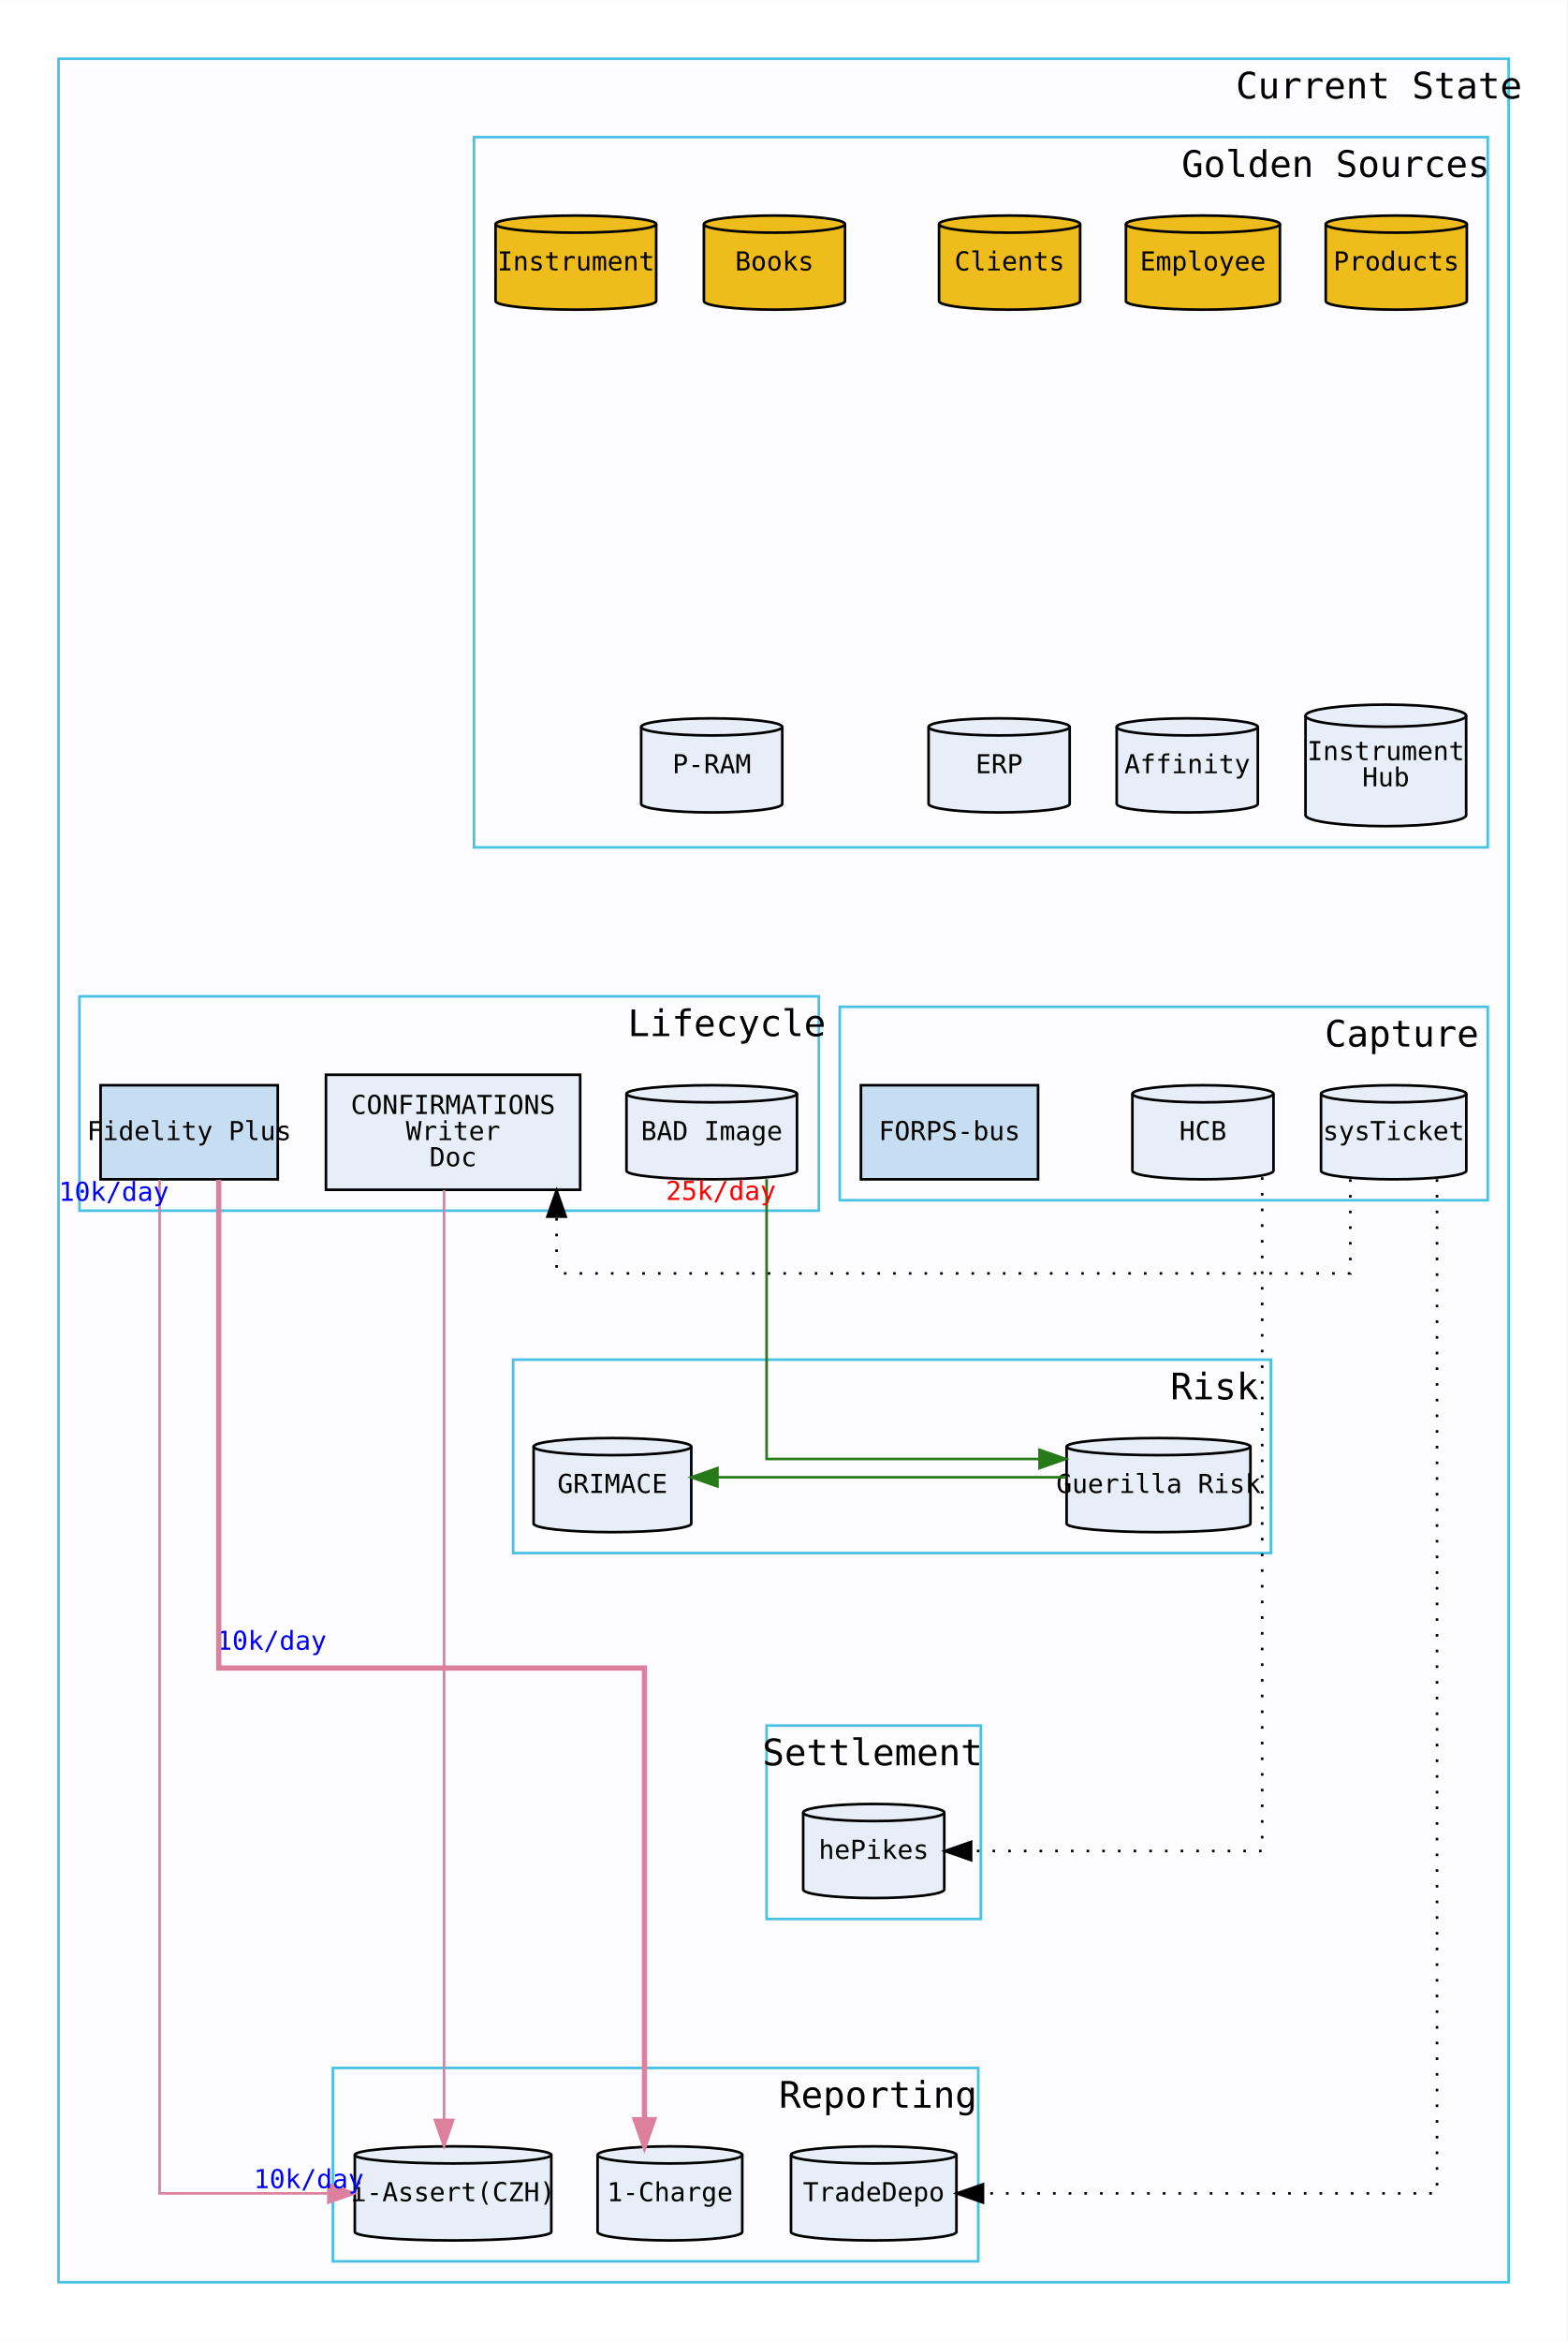
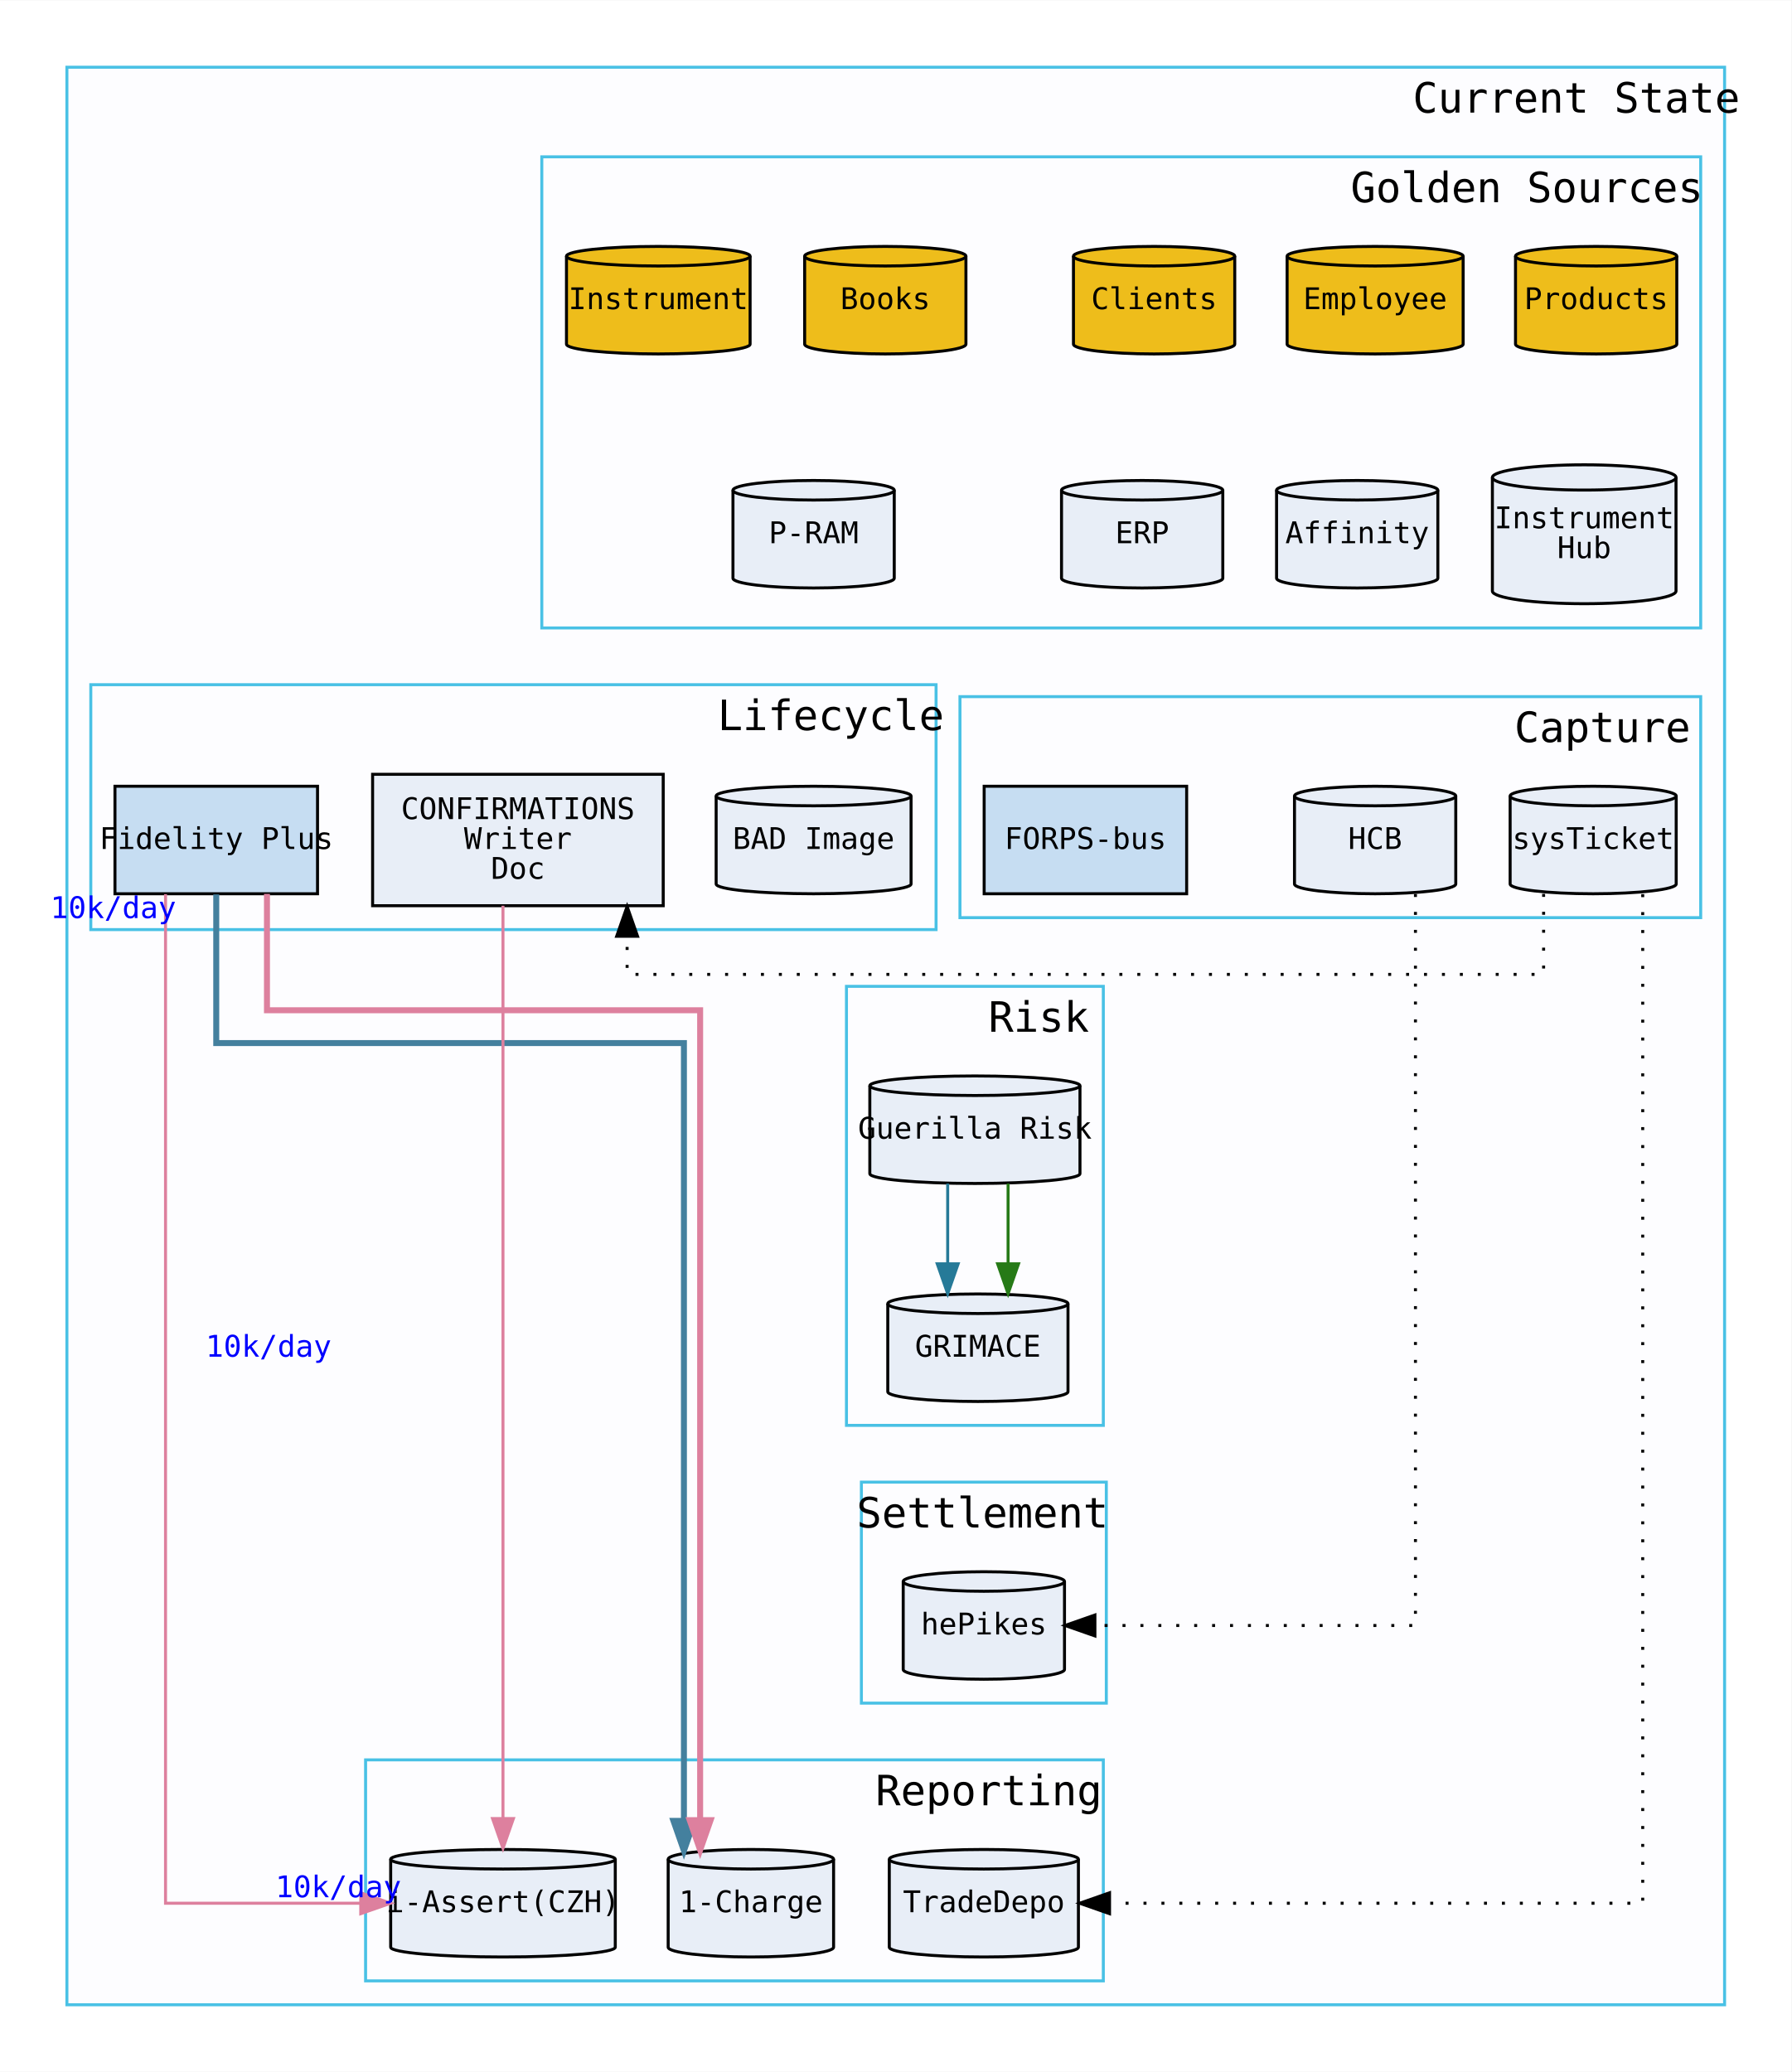
- <svg xmlns="http://www.w3.org/2000/svg" xmlns:xlink="http://www.w3.org/1999/xlink" width="600pt" height="896pt" viewBox="0.00 0.00 599.80 895.55">
-   <g id="graph0" class="graph" transform="scale(1 1) rotate(0) translate(14.4 881.15)">
-     <polygon fill="#ffffff" stroke="transparent" points="-14.4,14.4 -14.4,-881.15 585.4,-881.15 585.4,14.4 -14.4,14.4" />
+ <svg xmlns="http://www.w3.org/2000/svg" xmlns:xlink="http://www.w3.org/1999/xlink" width="600pt" height="694pt" viewBox="0.00 0.00 599.80 693.55">
+   <g id="graph0" class="graph" transform="scale(1 1) rotate(0) translate(14.4 679.15)">
+     <polygon fill="white" stroke="transparent" points="-14.4,14.4 -14.4,-679.15 585.4,-679.15 585.4,14.4 -14.4,14.4" />
    <g id="clust1" class="cluster">
-       <polygon fill="#fdfdff" stroke="#49c1e5" points="8,-8 8,-858.75 563,-858.75 563,-8 8,-8" />
-       <text text-anchor="middle" x="513.369" y="-843.55" font-family="Monospace" font-size="14.00" fill="#000000">Current State</text>
+       <polygon fill="#fdfdff" stroke="#49c1e5" points="8,-8 8,-656.75 563,-656.75 563,-8 8,-8" />
+       <text text-anchor="middle" x="513.37" y="-641.55" font-family="Monospace" font-size="14.00">Current State</text>
+     </g>
+     <g id="clust2" class="cluster">
+       <polygon fill="#fdfdff" stroke="#49c1e5" points="269,-202 269,-349 355,-349 355,-202 269,-202" />
+       <text text-anchor="middle" x="333.39" y="-333.8" font-family="Monospace" font-size="14.00">Risk</text>
+     </g>
+     <g id="clust3" class="cluster">
+       <polygon fill="#fdfdff" stroke="#49c1e5" points="307,-372 307,-446 555,-446 555,-372 307,-372" />
+       <text text-anchor="middle" x="522.1" y="-430.8" font-family="Monospace" font-size="14.00">Capture</text>
+     </g>
+     <g id="clust4" class="cluster">
+       <polygon fill="#fdfdff" stroke="#49c1e5" points="16,-368 16,-450 299,-450 299,-368 16,-368" />
+       <text text-anchor="middle" x="263.77" y="-434.8" font-family="Monospace" font-size="14.00">Lifecycle</text>
    </g>
    <g id="clust5" class="cluster">
-       <polygon fill="#fdfdff" stroke="#49c1e5" points="113,-16 113,-90 360,-90 360,-16 113,-16" />
-       <text text-anchor="middle" x="321.648" y="-74.8" font-family="Monospace" font-size="14.00" fill="#000000">Reporting</text>
+       <polygon fill="#fdfdff" stroke="#49c1e5" points="108,-16 108,-90 355,-90 355,-16 108,-16" />
+       <text text-anchor="middle" x="316.65" y="-74.8" font-family="Monospace" font-size="14.00">Reporting</text>
    </g>
    <g id="clust6" class="cluster">
-       <polygon fill="#fdfdff" stroke="#49c1e5" points="167,-557 167,-828.75 555,-828.75 555,-557 167,-557" />
-       <text text-anchor="middle" x="496.804" y="-813.55" font-family="Monospace" font-size="14.00" fill="#000000">Golden Sources</text>
+       <polygon fill="#fdfdff" stroke="#49c1e5" points="167,-469 167,-626.75 555,-626.75 555,-469 167,-469" />
+       <text text-anchor="middle" x="496.8" y="-611.55" font-family="Monospace" font-size="14.00">Golden Sources</text>
    </g>
    <g id="clust7" class="cluster">
-       <polygon fill="#fdfdff" stroke="#49c1e5" points="279,-147 279,-221 361,-221 361,-147 279,-147" />
-       <text text-anchor="middle" x="319.538" y="-205.8" font-family="Monospace" font-size="14.00" fill="#000000">Settlement</text>
-     </g>
-     <g id="clust2" class="cluster">
-       <polygon fill="#fdfdff" stroke="#49c1e5" points="182,-287 182,-361 472,-361 472,-287 182,-287" />
-       <text text-anchor="middle" x="450.39" y="-345.8" font-family="Monospace" font-size="14.00" fill="#000000">Risk</text>
-     </g>
-     <g id="clust3" class="cluster">
-       <polygon fill="#fdfdff" stroke="#49c1e5" points="307,-422 307,-496 555,-496 555,-422 307,-422" />
-       <text text-anchor="middle" x="522.097" y="-480.8" font-family="Monospace" font-size="14.00" fill="#000000">Capture</text>
-     </g>
-     <g id="clust4" class="cluster">
-       <polygon fill="#fdfdff" stroke="#49c1e5" points="16,-418 16,-500 299,-500 299,-418 16,-418" />
-       <text text-anchor="middle" x="263.766" y="-484.8" font-family="Monospace" font-size="14.00" fill="#000000">Lifecycle</text>
+       <polygon fill="#fdfdff" stroke="#49c1e5" points="274,-109 274,-183 356,-183 356,-109 274,-109" />
+       <text text-anchor="middle" x="314.54" y="-167.8" font-family="Monospace" font-size="14.00">Settlement</text>
    </g>
    <g id="node1" class="node">
      <g id="a_node1">
        <a xlink:title=": " target="_blank">
-           <path fill="#e8eef7" stroke="#000000" d="M347,-187.727C347,-189.533 334.898,-191 320,-191 305.102,-191 293,-189.533 293,-187.727 293,-187.727 293,-158.273 293,-158.273 293,-156.467 305.102,-155 320,-155 334.898,-155 347,-156.467 347,-158.273 347,-158.273 347,-187.727 347,-187.727" />
-           <path fill="none" stroke="#000000" d="M347,-187.727C347,-185.921 334.898,-184.454 320,-184.454 305.102,-184.454 293,-185.921 293,-187.727" />
-           <text text-anchor="middle" x="320" y="-170" font-family="Monospace" font-size="10.00" fill="#000000">hePikes</text>
+           <path fill="#e8eef7" stroke="black" d="M342,-149.73C342,-151.53 329.9,-153 315,-153 300.1,-153 288,-151.53 288,-149.73 288,-149.73 288,-120.27 288,-120.27 288,-118.47 300.1,-117 315,-117 329.9,-117 342,-118.47 342,-120.27 342,-120.27 342,-149.73 342,-149.73" />
+           <path fill="none" stroke="black" d="M342,-149.73C342,-147.92 329.9,-146.45 315,-146.45 300.1,-146.45 288,-147.92 288,-149.73" />
+           <text text-anchor="middle" x="315" y="-132" font-family="Monospace" font-size="10.00">hePikes</text>
        </a>
      </g>
    </g>
    <g id="node6" class="node">
      <g id="a_node6">
        <a xlink:title=": " target="_blank">
-           <path fill="#e8eef7" stroke="#000000" d="M351.664,-56.727C351.664,-58.533 337.472,-60 320,-60 302.528,-60 288.336,-58.533 288.336,-56.727 288.336,-56.727 288.336,-27.273 288.336,-27.273 288.336,-25.467 302.528,-24 320,-24 337.472,-24 351.664,-25.467 351.664,-27.273 351.664,-27.273 351.664,-56.727 351.664,-56.727" />
-           <path fill="none" stroke="#000000" d="M351.664,-56.727C351.664,-54.921 337.472,-53.455 320,-53.455 302.528,-53.455 288.336,-54.921 288.336,-56.727" />
-           <text text-anchor="middle" x="320" y="-39" font-family="Monospace" font-size="10.00" fill="#000000">TradeDepo</text>
+           <path fill="#e8eef7" stroke="black" d="M346.66,-56.73C346.66,-58.53 332.47,-60 315,-60 297.53,-60 283.34,-58.53 283.34,-56.73 283.34,-56.73 283.34,-27.27 283.34,-27.27 283.34,-25.47 297.53,-24 315,-24 332.47,-24 346.66,-25.47 346.66,-27.27 346.66,-27.27 346.66,-56.73 346.66,-56.73" />
+           <path fill="none" stroke="black" d="M346.66,-56.73C346.66,-54.92 332.47,-53.45 315,-53.45 297.53,-53.45 283.34,-54.92 283.34,-56.73" />
+           <text text-anchor="middle" x="315" y="-39" font-family="Monospace" font-size="10.00">TradeDepo</text>
        </a>
      </g>
    </g>
    <g id="node19" class="node">
      <g id="a_node19">
        <a xlink:title=": " target="_blank">
-           <path fill="#e8eef7" stroke="#000000" d="M269.69,-56.727C269.69,-58.533 257.279,-60 242,-60 226.721,-60 214.31,-58.533 214.31,-56.727 214.31,-56.727 214.31,-27.273 214.31,-27.273 214.31,-25.467 226.721,-24 242,-24 257.279,-24 269.69,-25.467 269.69,-27.273 269.69,-27.273 269.69,-56.727 269.69,-56.727" />
-           <path fill="none" stroke="#000000" d="M269.69,-56.727C269.69,-54.921 257.279,-53.455 242,-53.455 226.721,-53.455 214.31,-54.921 214.31,-56.727" />
-           <text text-anchor="middle" x="242" y="-39" font-family="Monospace" font-size="10.00" fill="#000000">1-Charge</text>
+           <path fill="#e8eef7" stroke="black" d="M264.69,-56.73C264.69,-58.53 252.28,-60 237,-60 221.72,-60 209.31,-58.53 209.31,-56.73 209.31,-56.73 209.31,-27.27 209.31,-27.27 209.31,-25.47 221.72,-24 237,-24 252.28,-24 264.69,-25.47 264.69,-27.27 264.69,-27.27 264.69,-56.73 264.69,-56.73" />
+           <path fill="none" stroke="black" d="M264.69,-56.73C264.69,-54.92 252.28,-53.45 237,-53.45 221.72,-53.45 209.31,-54.92 209.31,-56.73" />
+           <text text-anchor="middle" x="237" y="-39" font-family="Monospace" font-size="10.00">1-Charge</text>
        </a>
      </g>
    </g>
    <g id="node2" class="node">
      <g id="a_node2">
        <a xlink:title=": " target="_blank">
-           <path fill="#eebd1b" stroke="#000000" d="M547,-795.477C547,-797.283 534.898,-798.75 520,-798.75 505.102,-798.75 493,-797.283 493,-795.477 493,-795.477 493,-766.023 493,-766.023 493,-764.217 505.102,-762.75 520,-762.75 534.898,-762.75 547,-764.217 547,-766.023 547,-766.023 547,-795.477 547,-795.477" />
-           <path fill="none" stroke="#000000" d="M547,-795.477C547,-793.671 534.898,-792.205 520,-792.205 505.102,-792.205 493,-793.671 493,-795.477" />
-           <text text-anchor="middle" x="520" y="-777.75" font-family="Monospace" font-size="10.00" fill="#000000">Products</text>
+           <path fill="#eebd1b" stroke="black" d="M547,-593.48C547,-595.28 534.9,-596.75 520,-596.75 505.1,-596.75 493,-595.28 493,-593.48 493,-593.48 493,-564.02 493,-564.02 493,-562.22 505.1,-560.75 520,-560.75 534.9,-560.75 547,-562.22 547,-564.02 547,-564.02 547,-593.48 547,-593.48" />
+           <path fill="none" stroke="black" d="M547,-593.48C547,-591.67 534.9,-590.2 520,-590.2 505.1,-590.2 493,-591.67 493,-593.48" />
+           <text text-anchor="middle" x="520" y="-575.75" font-family="Monospace" font-size="10.00">Products</text>
        </a>
      </g>
    </g>
    <g id="node21" class="node">
      <g id="a_node21">
        <a xlink:title=": " target="_blank">
-           <path fill="#e8eef7" stroke="#000000" d="M546.742,-607.398C546.742,-609.731 532.963,-611.626 516,-611.626 499.037,-611.626 485.258,-609.731 485.258,-607.398 485.258,-607.398 485.258,-569.352 485.258,-569.352 485.258,-567.019 499.037,-565.124 516,-565.124 532.963,-565.124 546.742,-567.019 546.742,-569.352 546.742,-569.352 546.742,-607.398 546.742,-607.398" />
-           <path fill="none" stroke="#000000" d="M546.742,-607.398C546.742,-605.066 532.963,-603.171 516,-603.171 499.037,-603.171 485.258,-605.066 485.258,-607.398" />
-           <text text-anchor="middle" x="516" y="-590.375" font-family="Monospace" font-size="10.00" fill="#000000">Instrument</text>
-           <text text-anchor="middle" x="516" y="-580.375" font-family="Monospace" font-size="10.00" fill="#000000">Hub</text>
+           <path fill="#e8eef7" stroke="black" d="M546.74,-519.4C546.74,-521.73 532.96,-523.63 516,-523.63 499.04,-523.63 485.26,-521.73 485.26,-519.4 485.26,-519.4 485.26,-481.35 485.26,-481.35 485.26,-479.02 499.04,-477.12 516,-477.12 532.96,-477.12 546.74,-479.02 546.74,-481.35 546.74,-481.35 546.74,-519.4 546.74,-519.4" />
+           <path fill="none" stroke="black" d="M546.74,-519.4C546.74,-517.07 532.96,-515.17 516,-515.17 499.04,-515.17 485.26,-517.07 485.26,-519.4" />
+           <text text-anchor="middle" x="516" y="-502.38" font-family="Monospace" font-size="10.00">Instrument</text>
+           <text text-anchor="middle" x="516" y="-492.38" font-family="Monospace" font-size="10.00">Hub</text>
        </a>
      </g>
    </g>
    <g id="node3" class="node">
      <g id="a_node3">
        <a xlink:title=": " target="_blank">
-           <path fill="#eebd1b" stroke="#000000" d="M475.47,-795.477C475.47,-797.283 462.261,-798.75 446,-798.75 429.739,-798.75 416.53,-797.283 416.53,-795.477 416.53,-795.477 416.53,-766.023 416.53,-766.023 416.53,-764.217 429.739,-762.75 446,-762.75 462.261,-762.75 475.47,-764.217 475.47,-766.023 475.47,-766.023 475.47,-795.477 475.47,-795.477" />
-           <path fill="none" stroke="#000000" d="M475.47,-795.477C475.47,-793.671 462.261,-792.205 446,-792.205 429.739,-792.205 416.53,-793.671 416.53,-795.477" />
-           <text text-anchor="middle" x="446" y="-777.75" font-family="Monospace" font-size="10.00" fill="#000000">Employee</text>
+           <path fill="#eebd1b" stroke="black" d="M475.47,-593.48C475.47,-595.28 462.26,-596.75 446,-596.75 429.74,-596.75 416.53,-595.28 416.53,-593.48 416.53,-593.48 416.53,-564.02 416.53,-564.02 416.53,-562.22 429.74,-560.75 446,-560.75 462.26,-560.75 475.47,-562.22 475.47,-564.02 475.47,-564.02 475.47,-593.48 475.47,-593.48" />
+           <path fill="none" stroke="black" d="M475.47,-593.48C475.47,-591.67 462.26,-590.2 446,-590.2 429.74,-590.2 416.53,-591.67 416.53,-593.48" />
+           <text text-anchor="middle" x="446" y="-575.75" font-family="Monospace" font-size="10.00">Employee</text>
        </a>
      </g>
    </g>
    <g id="node15" class="node">
      <g id="a_node15">
        <a xlink:title=": " target="_blank">
-           <path fill="#e8eef7" stroke="#000000" d="M467,-603.102C467,-604.908 454.898,-606.375 440,-606.375 425.102,-606.375 413,-604.908 413,-603.102 413,-603.102 413,-573.648 413,-573.648 413,-571.842 425.102,-570.375 440,-570.375 454.898,-570.375 467,-571.842 467,-573.648 467,-573.648 467,-603.102 467,-603.102" />
-           <path fill="none" stroke="#000000" d="M467,-603.102C467,-601.296 454.898,-599.83 440,-599.83 425.102,-599.83 413,-601.296 413,-603.102" />
-           <text text-anchor="middle" x="440" y="-585.375" font-family="Monospace" font-size="10.00" fill="#000000">Affinity</text>
+           <path fill="#e8eef7" stroke="black" d="M467,-515.1C467,-516.91 454.9,-518.38 440,-518.38 425.1,-518.38 413,-516.91 413,-515.1 413,-515.1 413,-485.65 413,-485.65 413,-483.84 425.1,-482.38 440,-482.38 454.9,-482.38 467,-483.84 467,-485.65 467,-485.65 467,-515.1 467,-515.1" />
+           <path fill="none" stroke="black" d="M467,-515.1C467,-513.3 454.9,-511.83 440,-511.83 425.1,-511.83 413,-513.3 413,-515.1" />
+           <text text-anchor="middle" x="440" y="-497.38" font-family="Monospace" font-size="10.00">Affinity</text>
        </a>
      </g>
    </g>
    <g id="node4" class="node">
      <g id="a_node4">
        <a xlink:title=": " target="_blank">
-           <path fill="#eebd1b" stroke="#000000" d="M399,-795.477C399,-797.283 386.898,-798.75 372,-798.75 357.102,-798.75 345,-797.283 345,-795.477 345,-795.477 345,-766.023 345,-766.023 345,-764.217 357.102,-762.75 372,-762.75 386.898,-762.75 399,-764.217 399,-766.023 399,-766.023 399,-795.477 399,-795.477" />
-           <path fill="none" stroke="#000000" d="M399,-795.477C399,-793.671 386.898,-792.205 372,-792.205 357.102,-792.205 345,-793.671 345,-795.477" />
-           <text text-anchor="middle" x="372" y="-777.75" font-family="Monospace" font-size="10.00" fill="#000000">Clients</text>
+           <path fill="#eebd1b" stroke="black" d="M399,-593.48C399,-595.28 386.9,-596.75 372,-596.75 357.1,-596.75 345,-595.28 345,-593.48 345,-593.48 345,-564.02 345,-564.02 345,-562.22 357.1,-560.75 372,-560.75 386.9,-560.75 399,-562.22 399,-564.02 399,-564.02 399,-593.48 399,-593.48" />
+           <path fill="none" stroke="black" d="M399,-593.48C399,-591.67 386.9,-590.2 372,-590.2 357.1,-590.2 345,-591.67 345,-593.48" />
+           <text text-anchor="middle" x="372" y="-575.75" font-family="Monospace" font-size="10.00">Clients</text>
        </a>
      </g>
    </g>
    <g id="node10" class="node">
      <g id="a_node10">
        <a xlink:title=": " target="_blank">
-           <path fill="#e8eef7" stroke="#000000" d="M395,-603.102C395,-604.908 382.898,-606.375 368,-606.375 353.102,-606.375 341,-604.908 341,-603.102 341,-603.102 341,-573.648 341,-573.648 341,-571.842 353.102,-570.375 368,-570.375 382.898,-570.375 395,-571.842 395,-573.648 395,-573.648 395,-603.102 395,-603.102" />
-           <path fill="none" stroke="#000000" d="M395,-603.102C395,-601.296 382.898,-599.83 368,-599.83 353.102,-599.83 341,-601.296 341,-603.102" />
-           <text text-anchor="middle" x="368" y="-585.375" font-family="Monospace" font-size="10.00" fill="#000000">ERP</text>
+           <path fill="#e8eef7" stroke="black" d="M395,-515.1C395,-516.91 382.9,-518.38 368,-518.38 353.1,-518.38 341,-516.91 341,-515.1 341,-515.1 341,-485.65 341,-485.65 341,-483.84 353.1,-482.38 368,-482.38 382.9,-482.38 395,-483.84 395,-485.65 395,-485.65 395,-515.1 395,-515.1" />
+           <path fill="none" stroke="black" d="M395,-515.1C395,-513.3 382.9,-511.83 368,-511.83 353.1,-511.83 341,-513.3 341,-515.1" />
+           <text text-anchor="middle" x="368" y="-497.38" font-family="Monospace" font-size="10.00">ERP</text>
        </a>
      </g>
    </g>
    <g id="node5" class="node">
      <g id="a_node5">
        <a xlink:title=": " target="_blank">
-           <path fill="#e8eef7" stroke="#000000" d="M285,-603.102C285,-604.908 272.898,-606.375 258,-606.375 243.102,-606.375 231,-604.908 231,-603.102 231,-603.102 231,-573.648 231,-573.648 231,-571.842 243.102,-570.375 258,-570.375 272.898,-570.375 285,-571.842 285,-573.648 285,-573.648 285,-603.102 285,-603.102" />
-           <path fill="none" stroke="#000000" d="M285,-603.102C285,-601.296 272.898,-599.83 258,-599.83 243.102,-599.83 231,-601.296 231,-603.102" />
-           <text text-anchor="middle" x="258" y="-585.375" font-family="Monospace" font-size="10.00" fill="#000000">P-RAM</text>
+           <path fill="#e8eef7" stroke="black" d="M285,-515.1C285,-516.91 272.9,-518.38 258,-518.38 243.1,-518.38 231,-516.91 231,-515.1 231,-515.1 231,-485.65 231,-485.65 231,-483.84 243.1,-482.38 258,-482.38 272.9,-482.38 285,-483.84 285,-485.65 285,-485.65 285,-515.1 285,-515.1" />
+           <path fill="none" stroke="black" d="M285,-515.1C285,-513.3 272.9,-511.83 258,-511.83 243.1,-511.83 231,-513.3 231,-515.1" />
+           <text text-anchor="middle" x="258" y="-497.38" font-family="Monospace" font-size="10.00">P-RAM</text>
        </a>
      </g>
    </g>
    <g id="node7" class="node">
      <g id="a_node7">
        <a xlink:title=": " target="_blank">
-           <path fill="#e8eef7" stroke="#000000" d="M290.633,-462.727C290.633,-464.533 276.006,-466 258,-466 239.994,-466 225.367,-464.533 225.367,-462.727 225.367,-462.727 225.367,-433.273 225.367,-433.273 225.367,-431.467 239.994,-430 258,-430 276.006,-430 290.633,-431.467 290.633,-433.273 290.633,-433.273 290.633,-462.727 290.633,-462.727" />
-           <path fill="none" stroke="#000000" d="M290.633,-462.727C290.633,-460.921 276.006,-459.454 258,-459.454 239.994,-459.454 225.367,-460.921 225.367,-462.727" />
-           <text text-anchor="middle" x="258" y="-445" font-family="Monospace" font-size="10.00" fill="#000000">BAD Image</text>
+           <path fill="#e8eef7" stroke="black" d="M290.63,-412.73C290.63,-414.53 276.01,-416 258,-416 239.99,-416 225.37,-414.53 225.37,-412.73 225.37,-412.73 225.37,-383.27 225.37,-383.27 225.37,-381.47 239.99,-380 258,-380 276.01,-380 290.63,-381.47 290.63,-383.27 290.63,-383.27 290.63,-412.73 290.63,-412.73" />
+           <path fill="none" stroke="black" d="M290.63,-412.73C290.63,-410.92 276.01,-409.45 258,-409.45 239.99,-409.45 225.37,-410.92 225.37,-412.73" />
+           <text text-anchor="middle" x="258" y="-395" font-family="Monospace" font-size="10.00">BAD Image</text>
        </a>
      </g>
    </g>
    <g id="node9" class="node">
      <g id="a_node9">
        <a xlink:title=": " target="_blank">
-           <path fill="#e8eef7" stroke="#000000" d="M473,-462.727C473,-464.533 460.898,-466 446,-466 431.102,-466 419,-464.533 419,-462.727 419,-462.727 419,-433.273 419,-433.273 419,-431.467 431.102,-430 446,-430 460.898,-430 473,-431.467 473,-433.273 473,-433.273 473,-462.727 473,-462.727" />
-           <path fill="none" stroke="#000000" d="M473,-462.727C473,-460.921 460.898,-459.454 446,-459.454 431.102,-459.454 419,-460.921 419,-462.727" />
-           <text text-anchor="middle" x="446" y="-445" font-family="Monospace" font-size="10.00" fill="#000000">HCB</text>
+           <path fill="#e8eef7" stroke="black" d="M473,-412.73C473,-414.53 460.9,-416 446,-416 431.1,-416 419,-414.53 419,-412.73 419,-412.73 419,-383.27 419,-383.27 419,-381.47 431.1,-380 446,-380 460.9,-380 473,-381.47 473,-383.27 473,-383.27 473,-412.73 473,-412.73" />
+           <path fill="none" stroke="black" d="M473,-412.73C473,-410.92 460.9,-409.45 446,-409.45 431.1,-409.45 419,-410.92 419,-412.73" />
+           <text text-anchor="middle" x="446" y="-395" font-family="Monospace" font-size="10.00">HCB</text>
        </a>
      </g>
    </g>
    <g id="node11" class="node">
      <g id="a_node11">
        <a xlink:title=": " target="_blank">
-           <path fill="#e8eef7" stroke="#000000" d="M546.804,-462.727C546.804,-464.533 534.342,-466 519,-466 503.658,-466 491.195,-464.533 491.195,-462.727 491.195,-462.727 491.195,-433.273 491.195,-433.273 491.195,-431.467 503.658,-430 519,-430 534.342,-430 546.804,-431.467 546.804,-433.273 546.804,-433.273 546.804,-462.727 546.804,-462.727" />
-           <path fill="none" stroke="#000000" d="M546.804,-462.727C546.804,-460.921 534.342,-459.454 519,-459.454 503.658,-459.454 491.195,-460.921 491.195,-462.727" />
-           <text text-anchor="middle" x="519" y="-445" font-family="Monospace" font-size="10.00" fill="#000000">sysTicket</text>
+           <path fill="#e8eef7" stroke="black" d="M546.8,-412.73C546.8,-414.53 534.34,-416 519,-416 503.66,-416 491.2,-414.53 491.2,-412.73 491.2,-412.73 491.2,-383.27 491.2,-383.27 491.2,-381.47 503.66,-380 519,-380 534.34,-380 546.8,-381.47 546.8,-383.27 546.8,-383.27 546.8,-412.73 546.8,-412.73" />
+           <path fill="none" stroke="black" d="M546.8,-412.73C546.8,-410.92 534.34,-409.45 519,-409.45 503.66,-409.45 491.2,-410.92 491.2,-412.73" />
+           <text text-anchor="middle" x="519" y="-395" font-family="Monospace" font-size="10.00">sysTicket</text>
        </a>
      </g>
    </g>
    <g id="node14" class="node">
      <g id="a_node14">
        <a xlink:title=": " target="_blank">
-           <polygon fill="#c6ddf2" stroke="#000000" points="91.906,-466 24.094,-466 24.094,-430 91.906,-430 91.906,-466" />
-           <text text-anchor="middle" x="58" y="-445" font-family="Monospace" font-size="10.00" fill="#000000">Fidelity Plus</text>
+           <polygon fill="#c6ddf2" stroke="black" points="91.91,-416 24.09,-416 24.09,-380 91.91,-380 91.91,-416" />
+           <text text-anchor="middle" x="58" y="-395" font-family="Monospace" font-size="10.00">Fidelity Plus</text>
        </a>
      </g>
    </g>
    <g id="node13" class="node">
      <g id="a_node13">
        <a xlink:title=": " target="_blank">
-           <path fill="#e8eef7" stroke="#000000" d="M250.171,-327.727C250.171,-329.533 236.648,-331 220,-331 203.352,-331 189.829,-329.533 189.829,-327.727 189.829,-327.727 189.829,-298.273 189.829,-298.273 189.829,-296.467 203.352,-295 220,-295 236.648,-295 250.171,-296.467 250.171,-298.273 250.171,-298.273 250.171,-327.727 250.171,-327.727" />
-           <path fill="none" stroke="#000000" d="M250.171,-327.727C250.171,-325.921 236.648,-324.454 220,-324.454 203.352,-324.454 189.829,-325.921 189.829,-327.727" />
-           <text text-anchor="middle" x="220" y="-310" font-family="Monospace" font-size="10.00" fill="#000000">GRIMACE</text>
+           <path fill="#e8eef7" stroke="black" d="M343.17,-242.73C343.17,-244.53 329.65,-246 313,-246 296.35,-246 282.83,-244.53 282.83,-242.73 282.83,-242.73 282.83,-213.27 282.83,-213.27 282.83,-211.47 296.35,-210 313,-210 329.65,-210 343.17,-211.47 343.17,-213.27 343.17,-213.27 343.17,-242.73 343.17,-242.73" />
+           <path fill="none" stroke="black" d="M343.17,-242.73C343.17,-240.92 329.65,-239.45 313,-239.45 296.35,-239.45 282.83,-240.92 282.83,-242.73" />
+           <text text-anchor="middle" x="313" y="-225" font-family="Monospace" font-size="10.00">GRIMACE</text>
        </a>
      </g>
    </g>
    <g id="node20" class="node">
      <g id="a_node20">
        <a xlink:title=": " target="_blank">
-           <path fill="#e8eef7" stroke="#000000" d="M464.18,-327.727C464.18,-329.533 448.412,-331 429,-331 409.588,-331 393.82,-329.533 393.82,-327.727 393.82,-327.727 393.82,-298.273 393.82,-298.273 393.82,-296.467 409.588,-295 429,-295 448.412,-295 464.18,-296.467 464.18,-298.273 464.18,-298.273 464.18,-327.727 464.18,-327.727" />
-           <path fill="none" stroke="#000000" d="M464.18,-327.727C464.18,-325.921 448.412,-324.454 429,-324.454 409.588,-324.454 393.82,-325.921 393.82,-327.727" />
-           <text text-anchor="middle" x="429" y="-310" font-family="Monospace" font-size="10.00" fill="#000000">Guerilla Risk</text>
-         </a>
-       </g>
-     </g>
-     <g id="edge11" class="edge">
-       <path fill="none" stroke="#267a17" d="M279.007,-430.091C279.007,-395.527 279.007,-323 279.007,-323 279.007,-323 383.454,-323 383.454,-323" />
-       <polygon fill="#267a17" stroke="#267a17" points="383.454,-326.5 393.454,-323 383.454,-319.5 383.454,-326.5" />
-       <text text-anchor="middle" x="261.494" y="-422.091" font-family="Monospace" font-size="10.00" fill="#ff0000">25k/day</text>
+           <path fill="#e8eef7" stroke="black" d="M347.18,-315.73C347.18,-317.53 331.41,-319 312,-319 292.59,-319 276.82,-317.53 276.82,-315.73 276.82,-315.73 276.82,-286.27 276.82,-286.27 276.82,-284.47 292.59,-283 312,-283 331.41,-283 347.18,-284.47 347.18,-286.27 347.18,-286.27 347.18,-315.73 347.18,-315.73" />
+           <path fill="none" stroke="black" d="M347.18,-315.73C347.18,-313.92 331.41,-312.45 312,-312.45 292.59,-312.45 276.82,-313.92 276.82,-315.73" />
+           <text text-anchor="middle" x="312" y="-298" font-family="Monospace" font-size="10.00">Guerilla Risk</text>
+         </a>
+       </g>
    </g>
    <g id="node8" class="node">
      <g id="a_node8">
        <a xlink:title=": " target="_blank">
-           <path fill="#e8eef7" stroke="#000000" d="M196.604,-56.727C196.604,-58.533 179.749,-60 159,-60 138.251,-60 121.396,-58.533 121.396,-56.727 121.396,-56.727 121.396,-27.273 121.396,-27.273 121.396,-25.467 138.251,-24 159,-24 179.749,-24 196.604,-25.467 196.604,-27.273 196.604,-27.273 196.604,-56.727 196.604,-56.727" />
-           <path fill="none" stroke="#000000" d="M196.604,-56.727C196.604,-54.921 179.749,-53.455 159,-53.455 138.251,-53.455 121.396,-54.921 121.396,-56.727" />
-           <text text-anchor="middle" x="159" y="-39" font-family="Monospace" font-size="10.00" fill="#000000">i-Assert(CZH)</text>
-         </a>
-       </g>
-     </g>
-     <g id="edge12" class="edge">
-       <path fill="none" stroke="#000000" stroke-dasharray="1,5" d="M468.67,-430.798C468.67,-370.593 468.67,-173 468.67,-173 468.67,-173 357.268,-173 357.268,-173" />
-       <polygon fill="#000000" stroke="#000000" points="357.268,-169.5 347.268,-173 357.268,-176.5 357.268,-169.5" />
-     </g>
-     <g id="edge19" class="edge">
-       <path fill="none" stroke="#000000" stroke-dasharray="1,5" d="M535.591,-430.031C535.591,-351.458 535.591,-42 535.591,-42 535.591,-42 361.811,-42 361.811,-42" />
-       <polygon fill="#000000" stroke="#000000" points="361.811,-38.5 351.811,-42 361.811,-45.5 361.811,-38.5" />
+           <path fill="#e8eef7" stroke="black" d="M191.6,-56.73C191.6,-58.53 174.75,-60 154,-60 133.25,-60 116.4,-58.53 116.4,-56.73 116.4,-56.73 116.4,-27.27 116.4,-27.27 116.4,-25.47 133.25,-24 154,-24 174.75,-24 191.6,-25.47 191.6,-27.27 191.6,-27.27 191.6,-56.73 191.6,-56.73" />
+           <path fill="none" stroke="black" d="M191.6,-56.73C191.6,-54.92 174.75,-53.45 154,-53.45 133.25,-53.45 116.4,-54.92 116.4,-56.73" />
+           <text text-anchor="middle" x="154" y="-39" font-family="Monospace" font-size="10.00">i-Assert(CZH)</text>
+         </a>
+       </g>
+     </g>
+     <g id="edge13" class="edge">
+       <path fill="none" stroke="black" stroke-dasharray="1,5" d="M459.5,-379.92C459.5,-320.5 459.5,-135 459.5,-135 459.5,-135 352.18,-135 352.18,-135" />
+       <polygon fill="black" stroke="black" points="352.18,-131.5 342.18,-135 352.18,-138.5 352.18,-131.5" />
+     </g>
+     <g id="edge21" class="edge">
+       <path fill="none" stroke="black" stroke-dasharray="1,5" d="M535.59,-379.86C535.59,-307.31 535.59,-42 535.59,-42 535.59,-42 357.08,-42 357.08,-42" />
+       <polygon fill="black" stroke="black" points="357.08,-38.5 347.08,-42 357.08,-45.5 357.08,-38.5" />
    </g>
    <g id="node18" class="node">
      <g id="a_node18">
        <a xlink:title=": " target="_blank">
-           <polygon fill="#e8eef7" stroke="#000000" points="207.649,-470 110.35,-470 110.35,-426 207.649,-426 207.649,-470" />
-           <text text-anchor="middle" x="159" y="-455" font-family="Monospace" font-size="10.00" fill="#000000">CONFIRMATIONS</text>
-           <text text-anchor="middle" x="159" y="-445" font-family="Monospace" font-size="10.00" fill="#000000">Writer</text>
-           <text text-anchor="middle" x="159" y="-435" font-family="Monospace" font-size="10.00" fill="#000000">Doc</text>
-         </a>
-       </g>
-     </g>
-     <g id="edge21" class="edge">
-       <path fill="none" stroke="#000000" stroke-dasharray="1,5" d="M502.409,-430.019C502.409,-414.31 502.409,-394 502.409,-394 502.409,-394 198.62,-394 198.62,-394 198.62,-394 198.62,-415.724 198.62,-415.724" />
-       <polygon fill="#000000" stroke="#000000" points="195.12,-415.724 198.62,-425.724 202.12,-415.724 195.12,-415.724" />
+           <polygon fill="#e8eef7" stroke="black" points="207.65,-420 110.35,-420 110.35,-376 207.65,-376 207.65,-420" />
+           <text text-anchor="middle" x="159" y="-405" font-family="Monospace" font-size="10.00">CONFIRMATIONS</text>
+           <text text-anchor="middle" x="159" y="-395" font-family="Monospace" font-size="10.00">Writer</text>
+           <text text-anchor="middle" x="159" y="-385" font-family="Monospace" font-size="10.00">Doc</text>
+         </a>
+       </g>
+     </g>
+     <g id="edge20" class="edge">
+       <path fill="none" stroke="black" stroke-dasharray="1,5" d="M502.41,-379.96C502.41,-367.44 502.41,-353 502.41,-353 502.41,-353 195.56,-353 195.56,-353 195.56,-353 195.56,-365.76 195.56,-365.76" />
+       <polygon fill="black" stroke="black" points="192.06,-365.76 195.56,-375.76 199.06,-365.76 192.06,-365.76" />
    </g>
    <g id="node12" class="node">
      <g id="a_node12">
        <a xlink:title=": " target="_blank">
-           <path fill="#eebd1b" stroke="#000000" d="M309,-795.477C309,-797.283 296.898,-798.75 282,-798.75 267.102,-798.75 255,-797.283 255,-795.477 255,-795.477 255,-766.023 255,-766.023 255,-764.217 267.102,-762.75 282,-762.75 296.898,-762.75 309,-764.217 309,-766.023 309,-766.023 309,-795.477 309,-795.477" />
-           <path fill="none" stroke="#000000" d="M309,-795.477C309,-793.671 296.898,-792.205 282,-792.205 267.102,-792.205 255,-793.671 255,-795.477" />
-           <text text-anchor="middle" x="282" y="-777.75" font-family="Monospace" font-size="10.00" fill="#000000">Books</text>
-         </a>
-       </g>
-     </g>
-     <g id="edge25" class="edge">
-       <g id="a_edge25">
+           <path fill="#eebd1b" stroke="black" d="M309,-593.48C309,-595.28 296.9,-596.75 282,-596.75 267.1,-596.75 255,-595.28 255,-593.48 255,-593.48 255,-564.02 255,-564.02 255,-562.22 267.1,-560.75 282,-560.75 296.9,-560.75 309,-562.22 309,-564.02 309,-564.02 309,-593.48 309,-593.48" />
+           <path fill="none" stroke="black" d="M309,-593.48C309,-591.67 296.9,-590.2 282,-590.2 267.1,-590.2 255,-591.67 255,-593.48" />
+           <text text-anchor="middle" x="282" y="-575.75" font-family="Monospace" font-size="10.00">Books</text>
+         </a>
+       </g>
+     </g>
+     <g id="edge28" class="edge">
+       <g id="a_edge28">
        <a xlink:href="http://www.google.com" xlink:title="Fidelity-&gt;i-Assert(CZH)">
-           <path fill="none" stroke="#dd809e" d="M46.682,-429.766C46.682,-350.766 46.682,-42 46.682,-42 46.682,-42 111.287,-42 111.287,-42" />
-           <polygon fill="#dd809e" stroke="#dd809e" points="111.287,-45.5 121.287,-42 111.287,-38.5 111.287,-45.5" />
-         </a>
-       </g>
-       <g id="a_edge25-label">
+           <path fill="none" stroke="#dd809e" d="M41.02,-379.86C41.02,-307.31 41.02,-42 41.02,-42 41.02,-42 106.38,-42 106.38,-42" />
+           <polygon fill="#dd809e" stroke="#dd809e" points="106.38,-45.5 116.38,-42 106.38,-38.5 106.38,-45.5" />
+         </a>
+       </g>
+       <g id="a_edge28-label">
        <a xlink:href="http://www.google.com" xlink:title="Fidelity-&gt;i-Assert(CZH)">
-           <text text-anchor="middle" x="89.512" y="-250" font-family="Monospace" font-size="10.00" fill="#0000ff">10k/day</text>
-         </a>
-       </g>
-       <g id="a_edge25-headlabel">
+           <text text-anchor="middle" x="75.51" y="-225" font-family="Monospace" font-size="10.00" fill="blue">10k/day</text>
+         </a>
+       </g>
+       <g id="a_edge28-headlabel">
        <a xlink:href="http://www.google.com" xlink:title="10k/day">
-           <text text-anchor="middle" x="103.775" y="-44" font-family="Monospace" font-size="10.00" fill="#0000ff">10k/day</text>
-         </a>
-       </g>
-       <g id="a_edge25-taillabel">
+           <text text-anchor="middle" x="98.87" y="-44" font-family="Monospace" font-size="10.00" fill="blue">10k/day</text>
+         </a>
+       </g>
+       <g id="a_edge28-taillabel">
        <a xlink:href="http://www.google.com" xlink:title="10k/day">
-           <text text-anchor="middle" x="29.17" y="-421.766" font-family="Monospace" font-size="10.00" fill="#0000ff">10k/day</text>
+           <text text-anchor="middle" x="23.51" y="-371.86" font-family="Monospace" font-size="10.00" fill="blue">10k/day</text>
        </a>
      </g>
    </g>
    <g id="edge26" class="edge">
      <g id="a_edge26">
        <a xlink:href="http://www.google.com" xlink:title="click me. tooltip and url demo" target="_graphviz">
-           <path fill="none" stroke="#dd809e" stroke-width="2" d="M69.318,-429.808C69.318,-379.636 69.318,-243 69.318,-243 69.318,-243 232.245,-243 232.245,-243 232.245,-243 232.245,-70.192 232.245,-70.192" />
-           <polygon fill="#dd809e" stroke="#dd809e" stroke-width="2" points="235.745,-70.192 232.245,-60.192 228.745,-70.192 235.745,-70.192" />
+           <path fill="none" stroke="#44809e" stroke-width="2" d="M58,-379.78C58,-359.63 58,-330 58,-330 58,-330 214.58,-330 214.58,-330 214.58,-330 214.58,-69.58 214.58,-69.58" />
+           <polygon fill="#44809e" stroke="#44809e" stroke-width="2" points="218.08,-69.58 214.58,-59.58 211.08,-69.58 218.08,-69.58" />
+         </a>
+       </g>
+     </g>
+     <g id="edge27" class="edge">
+       <g id="a_edge27">
+         <a xlink:href="http://www.google.com" xlink:title="click me. tooltip and url demo" target="_graphviz">
+           <path fill="none" stroke="#dd809e" stroke-width="2" d="M74.98,-379.96C74.98,-363.27 74.98,-341 74.98,-341 74.98,-341 220.01,-341 220.01,-341 220.01,-341 220.01,-69.81 220.01,-69.81" />
+           <polygon fill="#dd809e" stroke="#dd809e" stroke-width="2" points="223.51,-69.81 220.01,-59.81 216.51,-69.81 223.51,-69.81" />
        </a>
      </g>
    </g>
    <g id="node16" class="node">
      <g id="a_node16">
        <a xlink:title=": " target="_blank">
-           <path fill="#eebd1b" stroke="#000000" d="M236.742,-795.477C236.742,-797.283 222.963,-798.75 206,-798.75 189.037,-798.75 175.258,-797.283 175.258,-795.477 175.258,-795.477 175.258,-766.023 175.258,-766.023 175.258,-764.217 189.037,-762.75 206,-762.75 222.963,-762.75 236.742,-764.217 236.742,-766.023 236.742,-766.023 236.742,-795.477 236.742,-795.477" />
-           <path fill="none" stroke="#000000" d="M236.742,-795.477C236.742,-793.671 222.963,-792.205 206,-792.205 189.037,-792.205 175.258,-793.671 175.258,-795.477" />
-           <text text-anchor="middle" x="206" y="-777.75" font-family="Monospace" font-size="10.00" fill="#000000">Instrument</text>
+           <path fill="#eebd1b" stroke="black" d="M236.74,-593.48C236.74,-595.28 222.96,-596.75 206,-596.75 189.04,-596.75 175.26,-595.28 175.26,-593.48 175.26,-593.48 175.26,-564.02 175.26,-564.02 175.26,-562.22 189.04,-560.75 206,-560.75 222.96,-560.75 236.74,-562.22 236.74,-564.02 236.74,-564.02 236.74,-593.48 236.74,-593.48" />
+           <path fill="none" stroke="black" d="M236.74,-593.48C236.74,-591.67 222.96,-590.2 206,-590.2 189.04,-590.2 175.26,-591.67 175.26,-593.48" />
+           <text text-anchor="middle" x="206" y="-575.75" font-family="Monospace" font-size="10.00">Instrument</text>
        </a>
      </g>
    </g>
    <g id="node17" class="node">
      <g id="a_node17">
        <a xlink:title=": " target="_blank">
-           <polygon fill="#c6ddf2" stroke="#000000" points="382.901,-466 315.099,-466 315.099,-430 382.901,-430 382.901,-466" />
-           <text text-anchor="middle" x="349" y="-445" font-family="Monospace" font-size="10.00" fill="#000000">FORPS-bus</text>
-         </a>
-       </g>
-     </g>
-     <g id="edge29" class="edge">
-       <path fill="none" stroke="#dd809e" d="M155.557,-425.883C155.557,-425.883 155.557,-70.095 155.557,-70.095" />
-       <polygon fill="#dd809e" stroke="#dd809e" points="159.057,-70.095 155.557,-60.095 152.057,-70.095 159.057,-70.095" />
-     </g>
-     <g id="edge33" class="edge">
-       <path fill="none" stroke="#267a17" d="M393.546,-316C393.546,-316 260.192,-316 260.192,-316" />
-       <polygon fill="#267a17" stroke="#267a17" points="260.192,-312.5 250.192,-316 260.192,-319.5 260.192,-312.5" />
+           <polygon fill="#c6ddf2" stroke="black" points="382.9,-416 315.1,-416 315.1,-380 382.9,-380 382.9,-416" />
+           <text text-anchor="middle" x="349" y="-395" font-family="Monospace" font-size="10.00">FORPS-bus</text>
+         </a>
+       </g>
+     </g>
+     <g id="edge31" class="edge">
+       <path fill="none" stroke="#dd809e" d="M154,-376C154,-376 154,-70.36 154,-70.36" />
+       <polygon fill="#dd809e" stroke="#dd809e" points="157.5,-70.36 154,-60.36 150.5,-70.36 157.5,-70.36" />
+     </g>
+     <g id="edge34" class="edge">
+       <path fill="none" stroke="#267a17" d="M323.11,-282.96C323.11,-282.96 323.11,-256.09 323.11,-256.09" />
+       <polygon fill="#267a17" stroke="#267a17" points="326.61,-256.09 323.11,-246.09 319.61,-256.09 326.61,-256.09" />
+     </g>
+     <g id="edge35" class="edge">
+       <path fill="none" stroke="#267a98" d="M302.89,-282.96C302.89,-282.96 302.89,-256.09 302.89,-256.09" />
+       <polygon fill="#267a98" stroke="#267a98" points="306.39,-256.09 302.89,-246.09 299.39,-256.09 306.39,-256.09" />
    </g>
  </g>
</svg>
